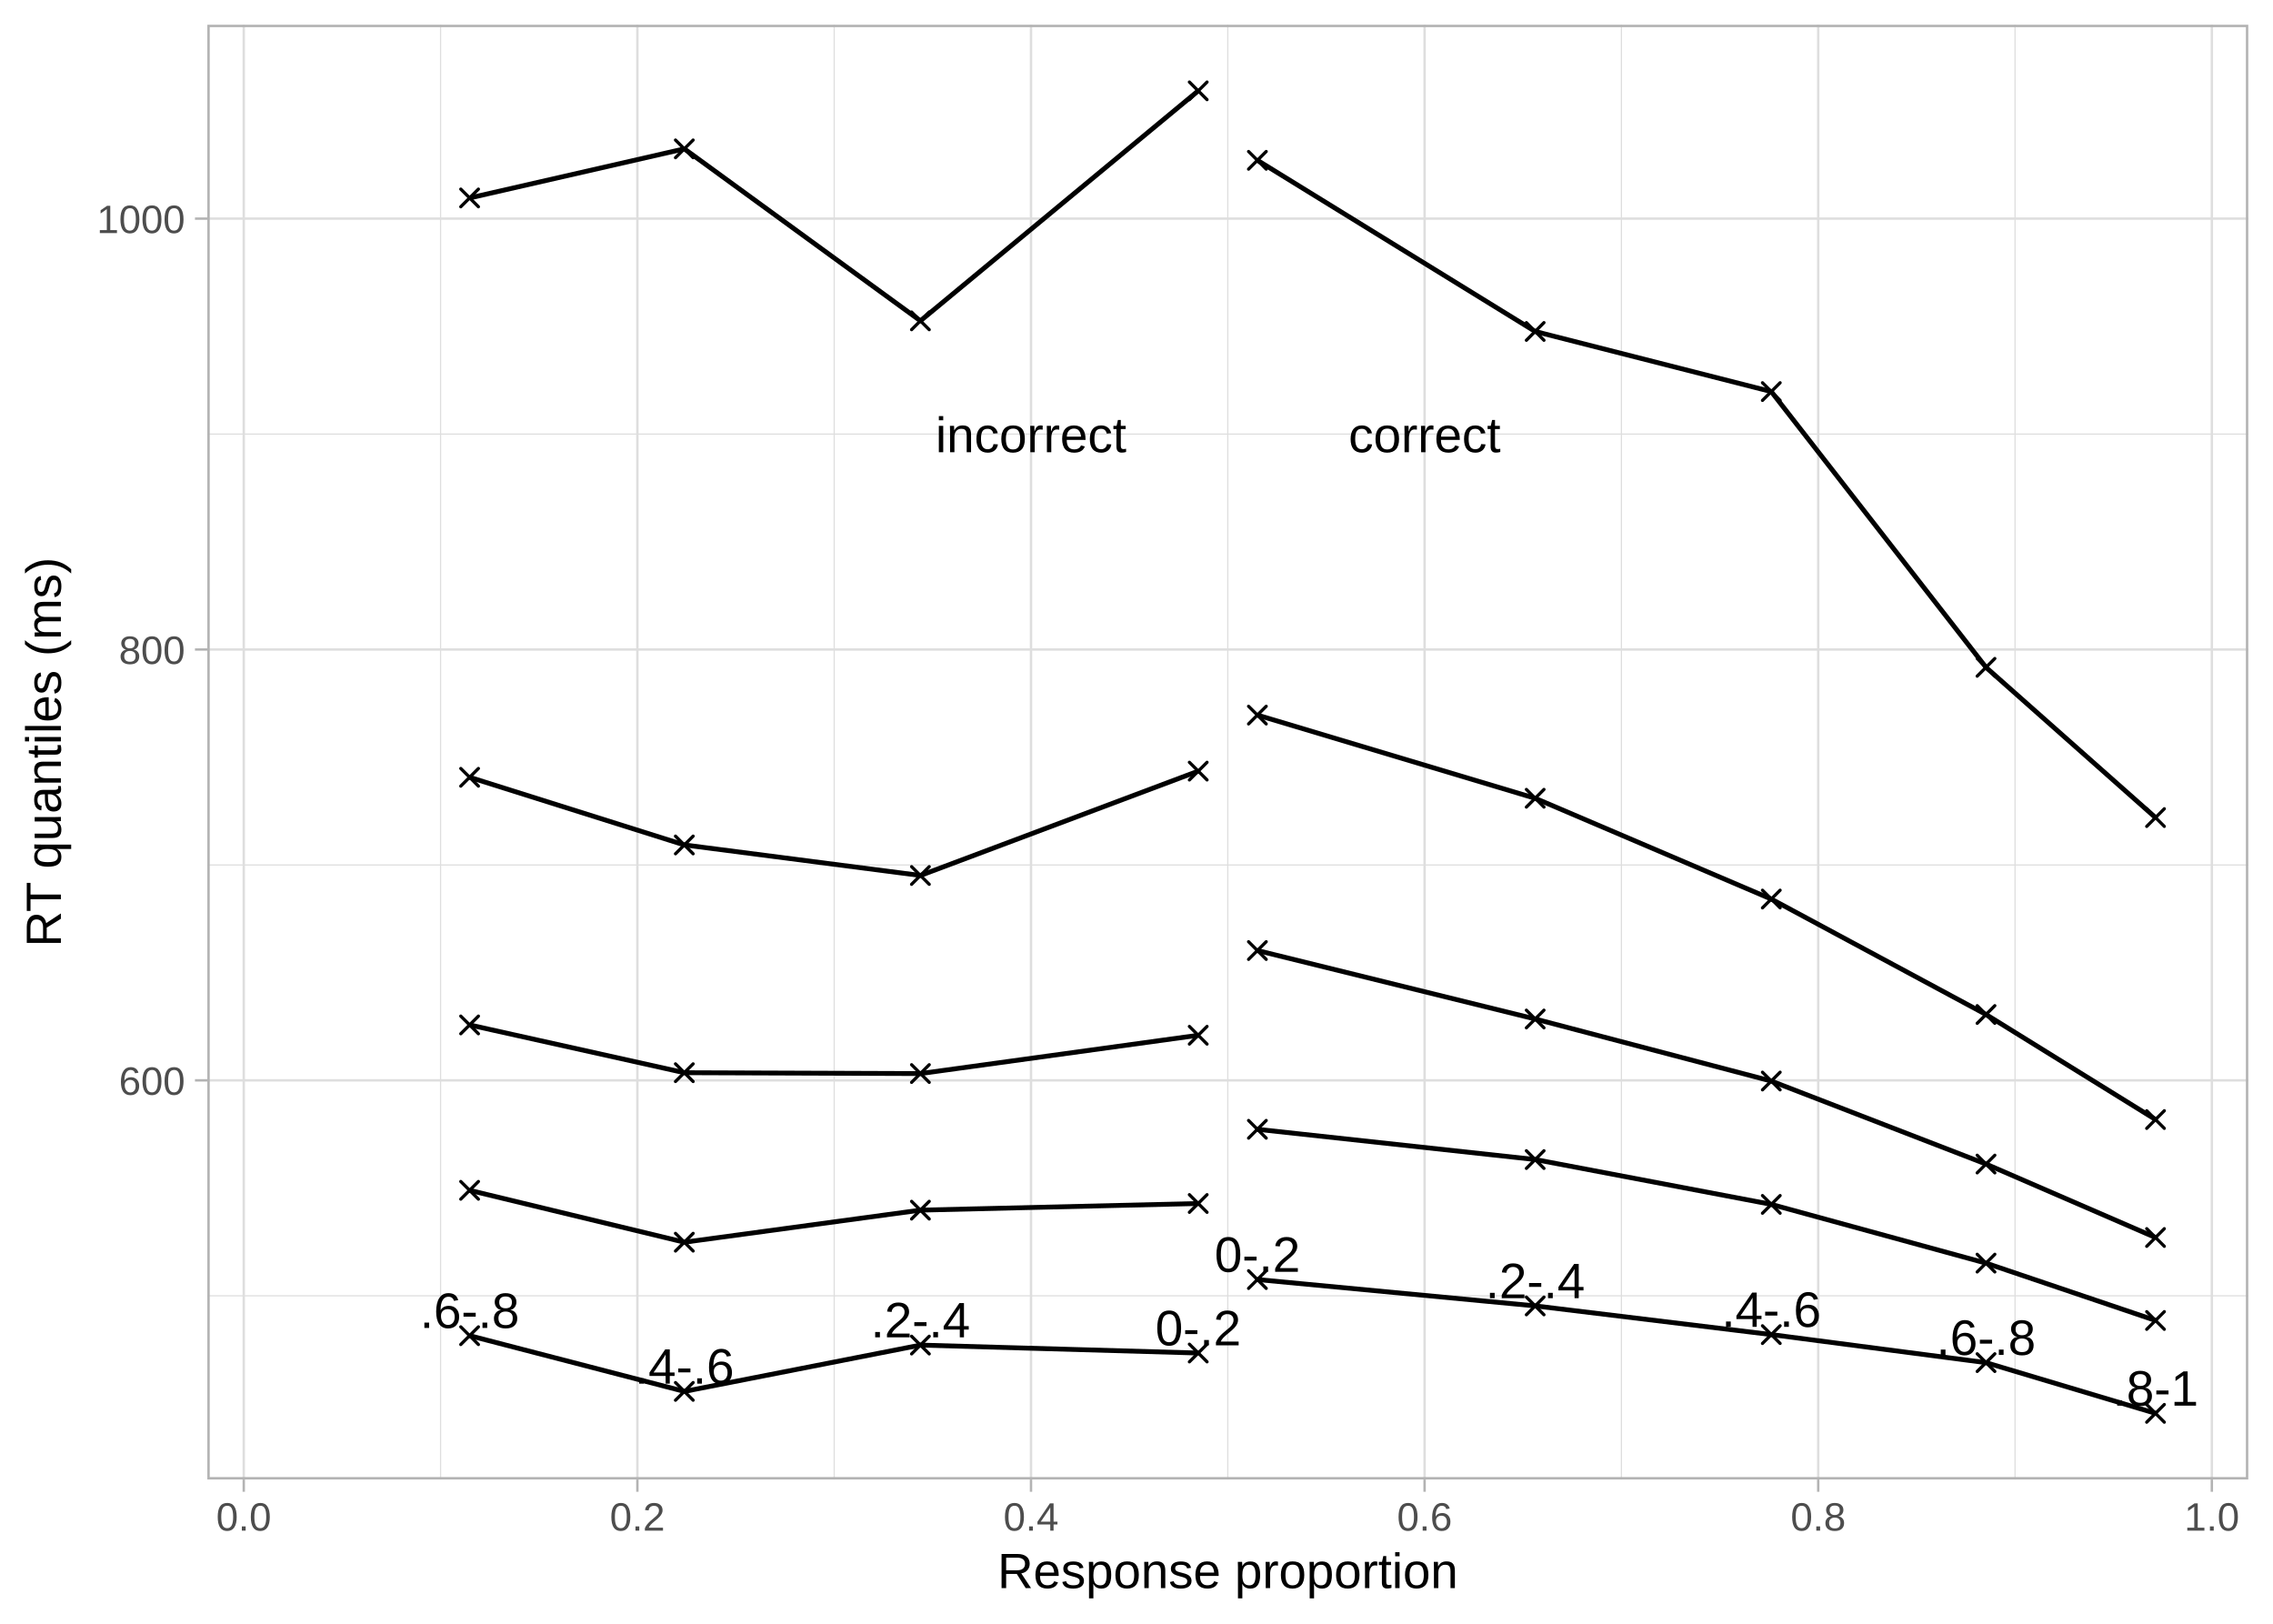
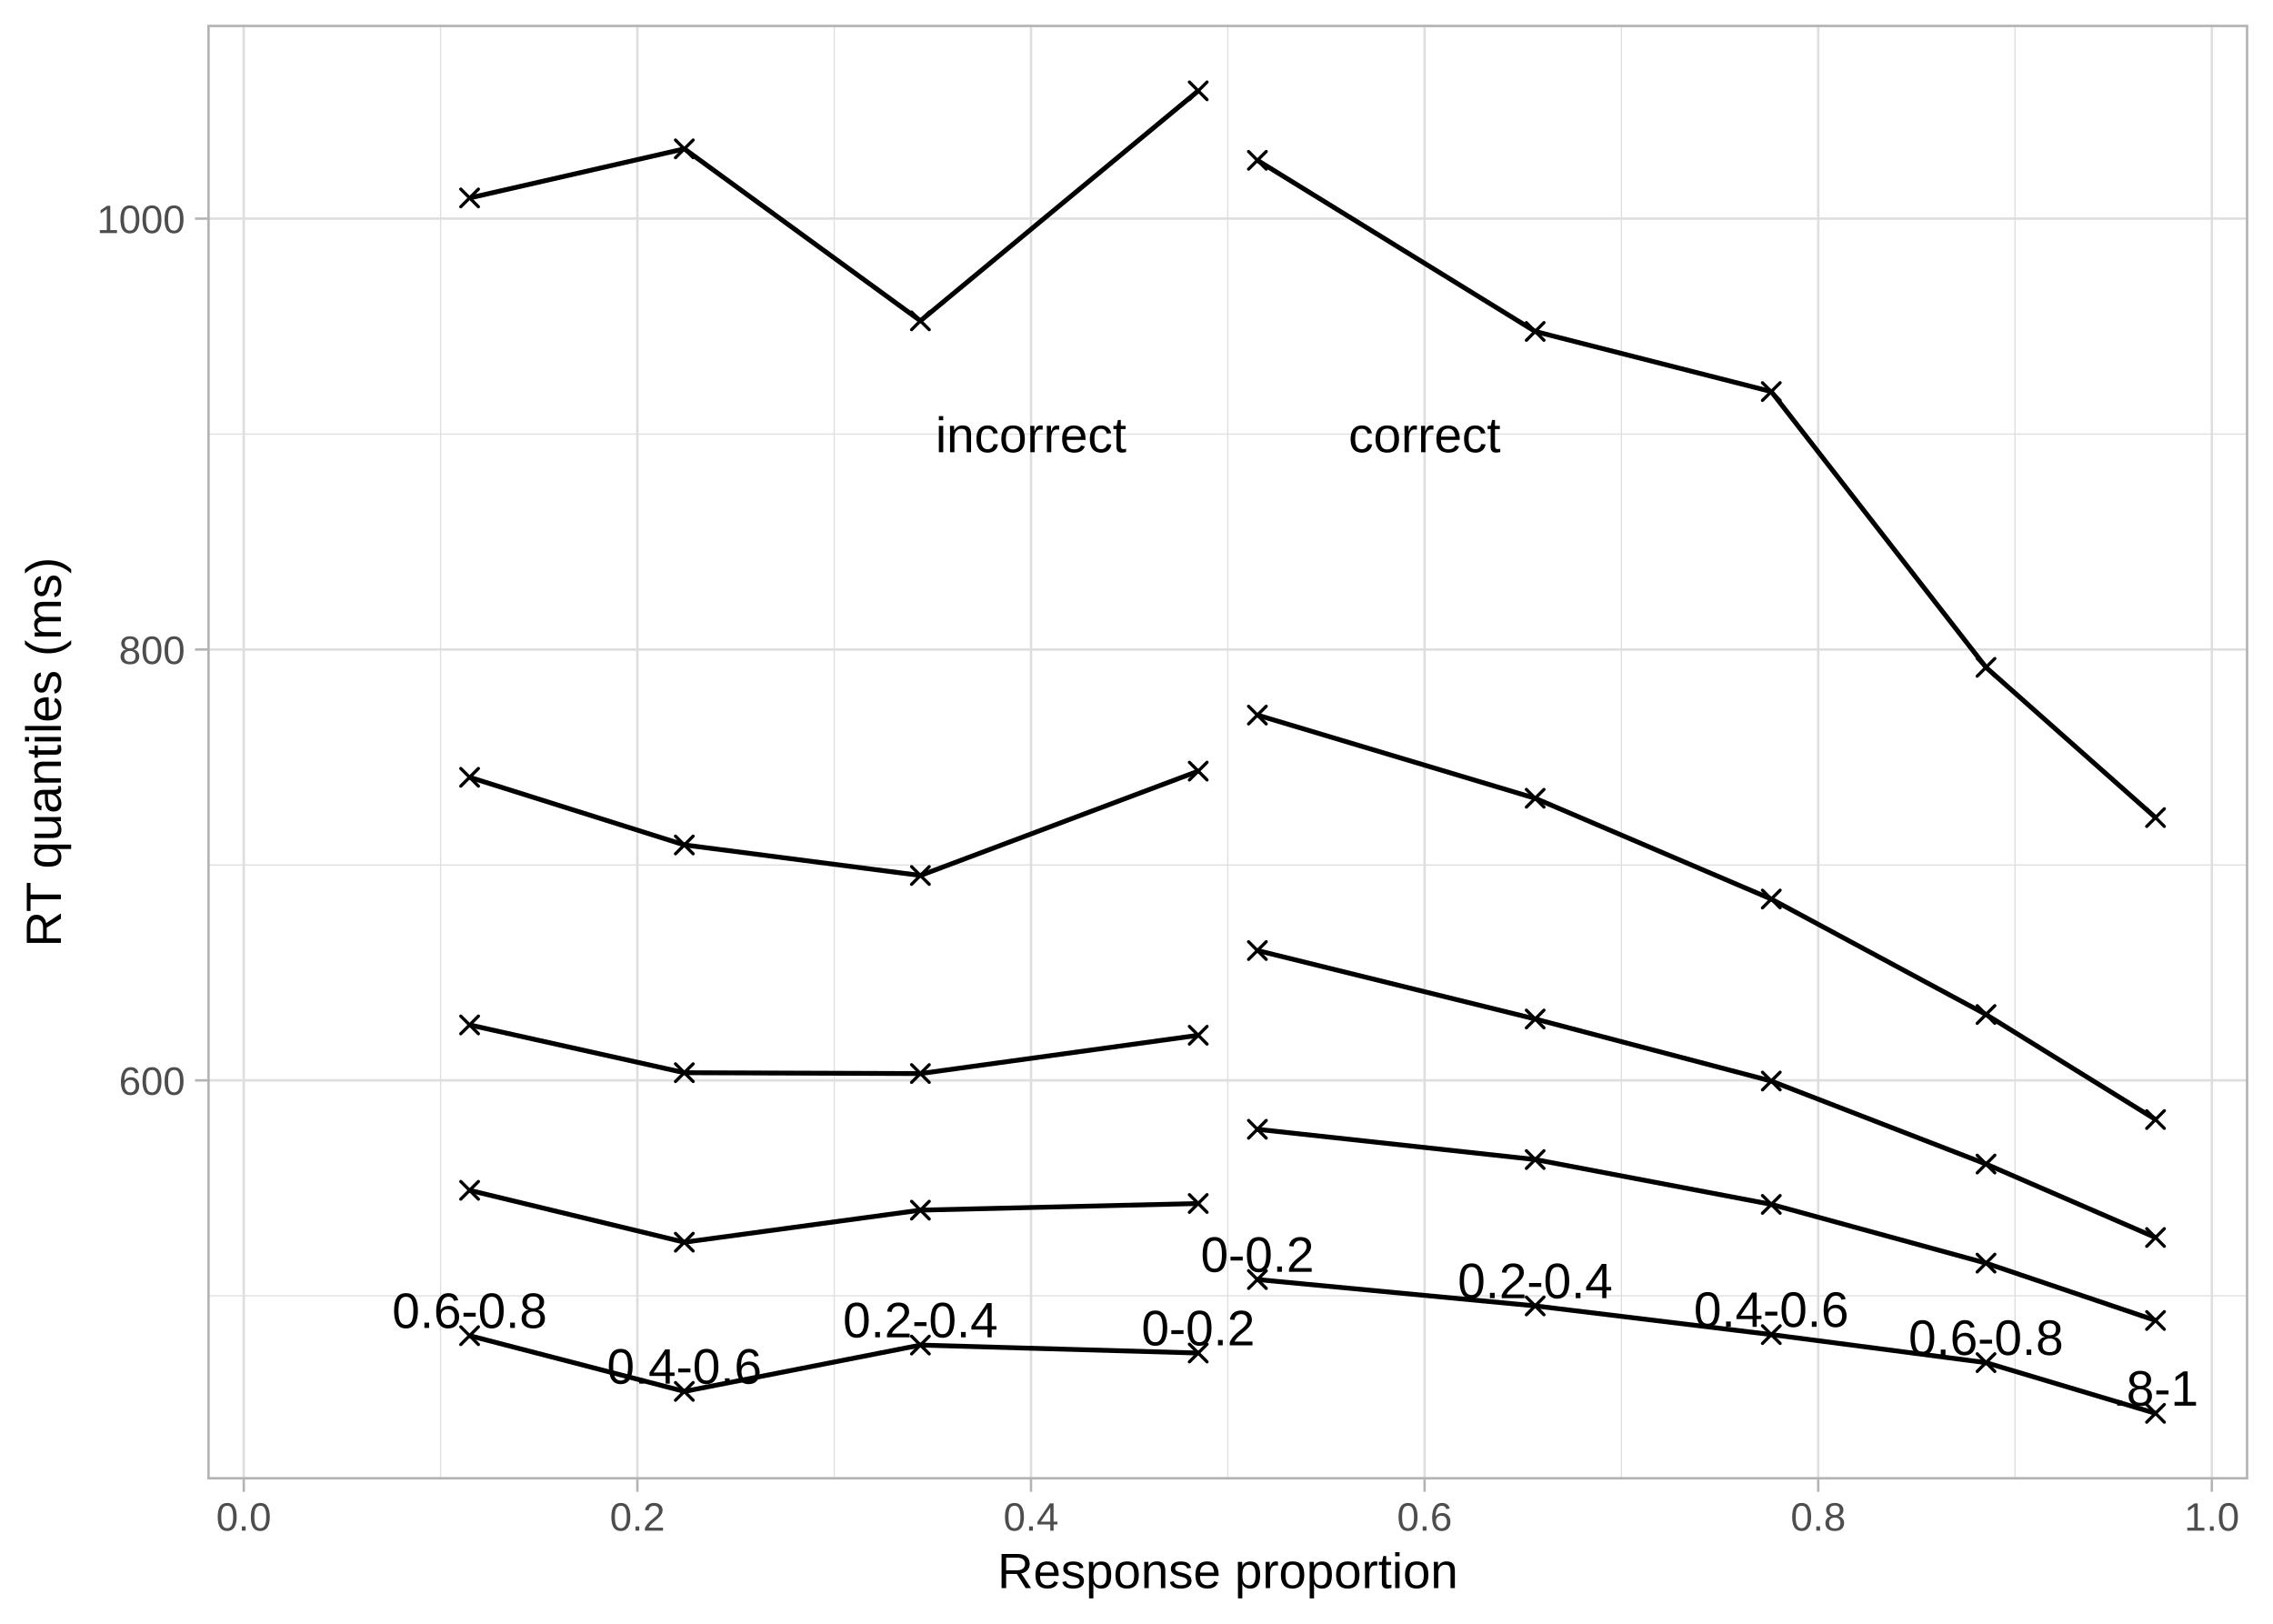
<svg xmlns="http://www.w3.org/2000/svg" class="svglite" width="504.00pt" height="360.00pt" viewBox="0 0 504.00 360.00">
  <defs>
    <style type="text/css">
    .svglite line, .svglite polyline, .svglite polygon, .svglite path, .svglite rect, .svglite circle {
      fill: none;
      stroke: #000000;
      stroke-linecap: round;
      stroke-linejoin: round;
      stroke-miterlimit: 10.00;
    }
    .svglite text {
      white-space: pre;
    }
  </style>
  </defs>
  <rect width="100%" height="100%" style="stroke: none; fill: #FFFFFF;" />
  <defs>
    <clipPath id="cpMC4wMHw1MDQuMDB8MC4wMHwzNjAuMDA=">
      <rect x="0.00" y="0.00" width="504.00" height="360.00" />
    </clipPath>
  </defs>
  <g clip-path="url(#cpMC4wMHw1MDQuMDB8MC4wMHwzNjAuMDA=)">
    <rect x="0.00" y="0.00" width="504.00" height="360.00" style="stroke-width: 1.07; stroke: #FFFFFF; fill: #FFFFFF;" />
  </g>
  <defs>
    <clipPath id="cpNDUuOTd8NDk4LjUyfDUuNDh8MzI4LjAx">
      <rect x="45.97" y="5.48" width="452.55" height="322.53" />
    </clipPath>
  </defs>
  <g clip-path="url(#cpNDUuOTd8NDk4LjUyfDUuNDh8MzI4LjAx)">
    <rect x="45.97" y="5.48" width="452.55" height="322.53" style="stroke-width: 1.07; stroke: none; fill: #FFFFFF;" />
    <polyline points="45.97,287.30 498.52,287.30 " style="stroke-width: 0.27; stroke: #DEDEDE; stroke-linecap: butt;" />
    <polyline points="45.97,191.77 498.52,191.77 " style="stroke-width: 0.27; stroke: #DEDEDE; stroke-linecap: butt;" />
    <polyline points="45.97,96.24 498.52,96.24 " style="stroke-width: 0.27; stroke: #DEDEDE; stroke-linecap: butt;" />
    <polyline points="97.69,328.01 97.69,5.48 " style="stroke-width: 0.27; stroke: #DEDEDE; stroke-linecap: butt;" />
    <polyline points="184.97,328.01 184.97,5.48 " style="stroke-width: 0.27; stroke: #DEDEDE; stroke-linecap: butt;" />
    <polyline points="272.24,328.01 272.24,5.48 " style="stroke-width: 0.27; stroke: #DEDEDE; stroke-linecap: butt;" />
    <polyline points="359.52,328.01 359.52,5.48 " style="stroke-width: 0.27; stroke: #DEDEDE; stroke-linecap: butt;" />
    <polyline points="446.80,328.01 446.80,5.48 " style="stroke-width: 0.27; stroke: #DEDEDE; stroke-linecap: butt;" />
    <polyline points="45.97,239.53 498.52,239.53 " style="stroke-width: 0.53; stroke: #DEDEDE; stroke-linecap: butt;" />
    <polyline points="45.97,144.00 498.52,144.00 " style="stroke-width: 0.53; stroke: #DEDEDE; stroke-linecap: butt;" />
    <polyline points="45.97,48.47 498.52,48.47 " style="stroke-width: 0.53; stroke: #DEDEDE; stroke-linecap: butt;" />
    <polyline points="54.05,328.01 54.05,5.48 " style="stroke-width: 0.53; stroke: #DEDEDE; stroke-linecap: butt;" />
    <polyline points="141.33,328.01 141.33,5.48 " style="stroke-width: 0.53; stroke: #DEDEDE; stroke-linecap: butt;" />
    <polyline points="228.61,328.01 228.61,5.48 " style="stroke-width: 0.53; stroke: #DEDEDE; stroke-linecap: butt;" />
    <polyline points="315.88,328.01 315.88,5.48 " style="stroke-width: 0.53; stroke: #DEDEDE; stroke-linecap: butt;" />
    <polyline points="403.16,328.01 403.16,5.48 " style="stroke-width: 0.53; stroke: #DEDEDE; stroke-linecap: butt;" />
    <polyline points="490.44,328.01 490.44,5.48 " style="stroke-width: 0.53; stroke: #DEDEDE; stroke-linecap: butt;" />
    <line x1="276.85" y1="285.65" x2="280.76" y2="281.74" style="stroke-width: 0.71;" />
    <line x1="276.85" y1="281.74" x2="280.76" y2="285.65" style="stroke-width: 0.71;" />
    <line x1="263.73" y1="301.93" x2="267.64" y2="298.02" style="stroke-width: 0.71;" />
    <line x1="263.73" y1="298.02" x2="267.64" y2="301.93" style="stroke-width: 0.71;" />
    <line x1="276.85" y1="252.33" x2="280.76" y2="248.42" style="stroke-width: 0.71;" />
    <line x1="276.85" y1="248.42" x2="280.76" y2="252.33" style="stroke-width: 0.71;" />
    <line x1="263.73" y1="268.78" x2="267.64" y2="264.87" style="stroke-width: 0.71;" />
    <line x1="263.73" y1="264.87" x2="267.64" y2="268.78" style="stroke-width: 0.71;" />
    <line x1="276.85" y1="212.70" x2="280.76" y2="208.79" style="stroke-width: 0.71;" />
    <line x1="276.85" y1="208.79" x2="280.76" y2="212.70" style="stroke-width: 0.71;" />
    <line x1="263.73" y1="231.48" x2="267.64" y2="227.57" style="stroke-width: 0.71;" />
    <line x1="263.73" y1="227.57" x2="267.64" y2="231.48" style="stroke-width: 0.71;" />
    <line x1="276.85" y1="160.50" x2="280.76" y2="156.59" style="stroke-width: 0.71;" />
    <line x1="276.85" y1="156.59" x2="280.76" y2="160.50" style="stroke-width: 0.71;" />
    <line x1="263.73" y1="172.92" x2="267.64" y2="169.01" style="stroke-width: 0.71;" />
    <line x1="263.73" y1="169.01" x2="267.64" y2="172.92" style="stroke-width: 0.71;" />
    <line x1="276.85" y1="37.50" x2="280.76" y2="33.59" style="stroke-width: 0.71;" />
    <line x1="276.85" y1="33.59" x2="280.76" y2="37.50" style="stroke-width: 0.71;" />
    <line x1="263.73" y1="22.09" x2="267.64" y2="18.19" style="stroke-width: 0.71;" />
    <line x1="263.73" y1="18.19" x2="267.64" y2="22.09" style="stroke-width: 0.71;" />
    <line x1="338.45" y1="291.49" x2="342.35" y2="287.58" style="stroke-width: 0.71;" />
    <line x1="338.45" y1="287.58" x2="342.35" y2="291.49" style="stroke-width: 0.71;" />
    <line x1="202.13" y1="300.17" x2="206.04" y2="296.26" style="stroke-width: 0.71;" />
    <line x1="202.13" y1="296.26" x2="206.04" y2="300.17" style="stroke-width: 0.71;" />
    <line x1="338.45" y1="259.04" x2="342.35" y2="255.13" style="stroke-width: 0.71;" />
    <line x1="338.45" y1="255.13" x2="342.35" y2="259.04" style="stroke-width: 0.71;" />
    <line x1="202.13" y1="270.26" x2="206.04" y2="266.35" style="stroke-width: 0.71;" />
    <line x1="202.13" y1="266.35" x2="206.04" y2="270.26" style="stroke-width: 0.71;" />
    <line x1="338.45" y1="227.88" x2="342.35" y2="223.97" style="stroke-width: 0.71;" />
    <line x1="338.45" y1="223.97" x2="342.35" y2="227.88" style="stroke-width: 0.71;" />
    <line x1="202.13" y1="239.97" x2="206.04" y2="236.06" style="stroke-width: 0.71;" />
    <line x1="202.13" y1="236.06" x2="206.04" y2="239.97" style="stroke-width: 0.71;" />
    <line x1="338.45" y1="178.94" x2="342.35" y2="175.03" style="stroke-width: 0.71;" />
    <line x1="338.45" y1="175.03" x2="342.35" y2="178.94" style="stroke-width: 0.71;" />
    <line x1="202.13" y1="196.06" x2="206.04" y2="192.15" style="stroke-width: 0.71;" />
    <line x1="202.13" y1="192.15" x2="206.04" y2="196.06" style="stroke-width: 0.71;" />
    <line x1="338.45" y1="75.44" x2="342.35" y2="71.53" style="stroke-width: 0.71;" />
    <line x1="338.45" y1="71.53" x2="342.35" y2="75.44" style="stroke-width: 0.71;" />
    <line x1="202.13" y1="73.09" x2="206.04" y2="69.18" style="stroke-width: 0.71;" />
    <line x1="202.13" y1="69.18" x2="206.04" y2="73.09" style="stroke-width: 0.71;" />
    <line x1="390.80" y1="297.85" x2="394.71" y2="293.94" style="stroke-width: 0.71;" />
    <line x1="390.80" y1="293.94" x2="394.71" y2="297.85" style="stroke-width: 0.71;" />
    <line x1="149.78" y1="310.44" x2="153.69" y2="306.53" style="stroke-width: 0.71;" />
    <line x1="149.78" y1="306.53" x2="153.69" y2="310.44" style="stroke-width: 0.71;" />
    <line x1="390.80" y1="268.98" x2="394.71" y2="265.07" style="stroke-width: 0.71;" />
    <line x1="390.80" y1="265.07" x2="394.71" y2="268.98" style="stroke-width: 0.71;" />
    <line x1="149.78" y1="277.36" x2="153.69" y2="273.45" style="stroke-width: 0.71;" />
    <line x1="149.78" y1="273.45" x2="153.69" y2="277.36" style="stroke-width: 0.71;" />
    <line x1="390.80" y1="241.63" x2="394.71" y2="237.72" style="stroke-width: 0.71;" />
    <line x1="390.80" y1="237.72" x2="394.71" y2="241.63" style="stroke-width: 0.71;" />
    <line x1="149.78" y1="239.78" x2="153.69" y2="235.87" style="stroke-width: 0.71;" />
    <line x1="149.78" y1="235.87" x2="153.69" y2="239.78" style="stroke-width: 0.71;" />
    <line x1="390.80" y1="201.28" x2="394.71" y2="197.37" style="stroke-width: 0.71;" />
    <line x1="390.80" y1="197.37" x2="394.71" y2="201.28" style="stroke-width: 0.71;" />
    <line x1="149.78" y1="189.29" x2="153.69" y2="185.38" style="stroke-width: 0.71;" />
    <line x1="149.78" y1="185.38" x2="153.69" y2="189.29" style="stroke-width: 0.71;" />
    <line x1="390.80" y1="88.77" x2="394.71" y2="84.86" style="stroke-width: 0.71;" />
    <line x1="390.80" y1="84.86" x2="394.71" y2="88.77" style="stroke-width: 0.71;" />
    <line x1="149.78" y1="34.96" x2="153.69" y2="31.05" style="stroke-width: 0.71;" />
    <line x1="149.78" y1="31.05" x2="153.69" y2="34.96" style="stroke-width: 0.71;" />
    <line x1="438.41" y1="304.06" x2="442.32" y2="300.15" style="stroke-width: 0.71;" />
    <line x1="438.41" y1="300.15" x2="442.32" y2="304.06" style="stroke-width: 0.71;" />
    <line x1="102.17" y1="298.09" x2="106.08" y2="294.18" style="stroke-width: 0.71;" />
    <line x1="102.17" y1="294.18" x2="106.08" y2="298.09" style="stroke-width: 0.71;" />
    <line x1="438.41" y1="282.00" x2="442.32" y2="278.09" style="stroke-width: 0.71;" />
    <line x1="438.41" y1="278.09" x2="442.32" y2="282.00" style="stroke-width: 0.71;" />
    <line x1="102.17" y1="265.86" x2="106.08" y2="261.95" style="stroke-width: 0.71;" />
    <line x1="102.17" y1="261.95" x2="106.08" y2="265.86" style="stroke-width: 0.71;" />
    <line x1="438.41" y1="260.03" x2="442.32" y2="256.13" style="stroke-width: 0.71;" />
    <line x1="438.41" y1="256.13" x2="442.32" y2="260.03" style="stroke-width: 0.71;" />
    <line x1="102.17" y1="229.19" x2="106.08" y2="225.28" style="stroke-width: 0.71;" />
    <line x1="102.17" y1="225.28" x2="106.08" y2="229.19" style="stroke-width: 0.71;" />
    <line x1="438.41" y1="226.88" x2="442.32" y2="222.97" style="stroke-width: 0.71;" />
    <line x1="438.41" y1="222.97" x2="442.32" y2="226.88" style="stroke-width: 0.71;" />
    <line x1="102.17" y1="174.29" x2="106.08" y2="170.38" style="stroke-width: 0.71;" />
    <line x1="102.17" y1="170.38" x2="106.08" y2="174.29" style="stroke-width: 0.71;" />
    <line x1="438.41" y1="149.91" x2="442.32" y2="146.00" style="stroke-width: 0.71;" />
    <line x1="438.41" y1="146.00" x2="442.32" y2="149.91" style="stroke-width: 0.71;" />
    <line x1="102.17" y1="45.84" x2="106.08" y2="41.93" style="stroke-width: 0.71;" />
    <line x1="102.17" y1="41.93" x2="106.08" y2="45.84" style="stroke-width: 0.71;" />
    <line x1="476.00" y1="315.31" x2="479.90" y2="311.40" style="stroke-width: 0.71;" />
    <line x1="476.00" y1="311.40" x2="479.90" y2="315.31" style="stroke-width: 0.71;" />
    <line x1="476.00" y1="294.72" x2="479.90" y2="290.81" style="stroke-width: 0.71;" />
    <line x1="476.00" y1="290.81" x2="479.90" y2="294.72" style="stroke-width: 0.71;" />
    <line x1="476.00" y1="276.32" x2="479.90" y2="272.41" style="stroke-width: 0.71;" />
    <line x1="476.00" y1="272.41" x2="479.90" y2="276.32" style="stroke-width: 0.71;" />
    <line x1="476.00" y1="250.17" x2="479.90" y2="246.26" style="stroke-width: 0.71;" />
    <line x1="476.00" y1="246.26" x2="479.90" y2="250.17" style="stroke-width: 0.71;" />
    <line x1="476.00" y1="183.22" x2="479.90" y2="179.31" style="stroke-width: 0.71;" />
    <line x1="476.00" y1="179.31" x2="479.90" y2="183.22" style="stroke-width: 0.71;" />
-     <text x="278.81" y="281.98" text-anchor="middle" style="font-size: 11.04px; font-family: &quot;Arimo&quot;;" textLength="21.53px" lengthAdjust="spacingAndGlyphs">0-.2</text>
-     <text x="265.68" y="298.27" text-anchor="middle" style="font-size: 11.04px; font-family: &quot;Arimo&quot;;" textLength="21.53px" lengthAdjust="spacingAndGlyphs">0-.2</text>
-     <text x="340.40" y="287.82" text-anchor="middle" style="font-size: 11.04px; font-family: &quot;Arimo&quot;;" textLength="25.03px" lengthAdjust="spacingAndGlyphs">.2-.4</text>
-     <text x="204.09" y="296.50" text-anchor="middle" style="font-size: 11.04px; font-family: &quot;Arimo&quot;;" textLength="25.03px" lengthAdjust="spacingAndGlyphs">.2-.4</text>
-     <text x="392.75" y="294.18" text-anchor="middle" style="font-size: 11.04px; font-family: &quot;Arimo&quot;;" textLength="25.03px" lengthAdjust="spacingAndGlyphs">.4-.6</text>
-     <text x="151.74" y="306.77" text-anchor="middle" style="font-size: 11.04px; font-family: &quot;Arimo&quot;;" textLength="25.03px" lengthAdjust="spacingAndGlyphs">.4-.6</text>
-     <text x="440.36" y="300.40" text-anchor="middle" style="font-size: 11.04px; font-family: &quot;Arimo&quot;;" textLength="25.03px" lengthAdjust="spacingAndGlyphs">.6-.8</text>
-     <text x="104.13" y="294.42" text-anchor="middle" style="font-size: 11.04px; font-family: &quot;Arimo&quot;;" textLength="25.03px" lengthAdjust="spacingAndGlyphs">.6-.8</text>
+     <text x="278.81" y="281.98" text-anchor="middle" style="font-size: 11.04px; font-family: &quot;Arimo&quot;;" textLength="28.55px" lengthAdjust="spacingAndGlyphs">0-0.2</text>
+     <text x="265.68" y="298.27" text-anchor="middle" style="font-size: 11.04px; font-family: &quot;Arimo&quot;;" textLength="28.55px" lengthAdjust="spacingAndGlyphs">0-0.2</text>
+     <text x="340.40" y="287.82" text-anchor="middle" style="font-size: 11.04px; font-family: &quot;Arimo&quot;;" textLength="39.07px" lengthAdjust="spacingAndGlyphs">0.2-0.4</text>
+     <text x="204.09" y="296.50" text-anchor="middle" style="font-size: 11.04px; font-family: &quot;Arimo&quot;;" textLength="39.07px" lengthAdjust="spacingAndGlyphs">0.2-0.4</text>
+     <text x="392.75" y="294.18" text-anchor="middle" style="font-size: 11.04px; font-family: &quot;Arimo&quot;;" textLength="39.07px" lengthAdjust="spacingAndGlyphs">0.4-0.6</text>
+     <text x="151.74" y="306.77" text-anchor="middle" style="font-size: 11.04px; font-family: &quot;Arimo&quot;;" textLength="39.07px" lengthAdjust="spacingAndGlyphs">0.4-0.6</text>
+     <text x="440.36" y="300.40" text-anchor="middle" style="font-size: 11.04px; font-family: &quot;Arimo&quot;;" textLength="39.07px" lengthAdjust="spacingAndGlyphs">0.6-0.8</text>
+     <text x="104.13" y="294.42" text-anchor="middle" style="font-size: 11.04px; font-family: &quot;Arimo&quot;;" textLength="39.07px" lengthAdjust="spacingAndGlyphs">0.6-0.8</text>
    <text x="477.95" y="311.64" text-anchor="middle" style="font-size: 11.04px; font-family: &quot;Arimo&quot;;" textLength="21.53px" lengthAdjust="spacingAndGlyphs">.8-1</text>
    <polyline points="278.81,283.69 340.40,289.53 392.75,295.89 440.36,302.11 477.95,313.35 " style="stroke-width: 1.07; stroke-linecap: butt;" />
    <polyline points="278.81,250.38 340.40,257.08 392.75,267.02 440.36,280.05 477.95,292.76 " style="stroke-width: 1.07; stroke-linecap: butt;" />
    <polyline points="278.81,210.74 340.40,225.92 392.75,239.68 440.36,258.08 477.95,274.37 " style="stroke-width: 1.07; stroke-linecap: butt;" />
    <polyline points="278.81,158.54 340.40,176.99 392.75,199.33 440.36,224.92 477.95,248.21 " style="stroke-width: 1.07; stroke-linecap: butt;" />
    <polyline points="278.81,35.54 340.40,73.49 392.75,86.82 440.36,147.96 477.95,181.27 " style="stroke-width: 1.07; stroke-linecap: butt;" />
    <polyline points="104.13,296.13 151.74,308.49 204.09,298.22 265.68,299.98 " style="stroke-width: 1.07; stroke-linecap: butt;" />
    <polyline points="104.13,263.91 151.74,275.41 204.09,268.30 265.68,266.83 " style="stroke-width: 1.07; stroke-linecap: butt;" />
    <polyline points="104.13,227.24 151.74,237.83 204.09,238.02 265.68,229.53 " style="stroke-width: 1.07; stroke-linecap: butt;" />
    <polyline points="104.13,172.33 151.74,187.33 204.09,194.10 265.68,170.97 " style="stroke-width: 1.07; stroke-linecap: butt;" />
    <polyline points="104.13,43.89 151.74,33.00 204.09,71.13 265.68,20.14 " style="stroke-width: 1.07; stroke-linecap: butt;" />
    <text x="228.61" y="100.26" text-anchor="middle" style="font-size: 11.04px; font-family: &quot;Arimo&quot;;" textLength="48.68px" lengthAdjust="spacingAndGlyphs">incorrect</text>
    <text x="315.88" y="100.26" text-anchor="middle" style="font-size: 11.04px; font-family: &quot;Arimo&quot;;" textLength="38.62px" lengthAdjust="spacingAndGlyphs">correct</text>
    <rect x="45.97" y="5.48" width="452.55" height="322.53" style="stroke-width: 1.07; stroke: #B3B3B3;" />
  </g>
  <g clip-path="url(#cpMC4wMHw1MDQuMDB8MC4wMHwzNjAuMDA=)">
    <text x="41.04" y="242.74" text-anchor="end" style="font-size: 8.80px;fill: #4D4D4D; font-family: &quot;Arimo&quot;;" textLength="16.78px" lengthAdjust="spacingAndGlyphs">600</text>
    <text x="41.04" y="147.21" text-anchor="end" style="font-size: 8.80px;fill: #4D4D4D; font-family: &quot;Arimo&quot;;" textLength="16.78px" lengthAdjust="spacingAndGlyphs">800</text>
    <text x="41.04" y="51.68" text-anchor="end" style="font-size: 8.80px;fill: #4D4D4D; font-family: &quot;Arimo&quot;;" textLength="22.38px" lengthAdjust="spacingAndGlyphs">1000</text>
    <polyline points="43.23,239.53 45.97,239.53 " style="stroke-width: 0.53; stroke: #B3B3B3; stroke-linecap: butt;" />
    <polyline points="43.23,144.00 45.97,144.00 " style="stroke-width: 0.53; stroke: #B3B3B3; stroke-linecap: butt;" />
    <polyline points="43.23,48.47 45.97,48.47 " style="stroke-width: 0.53; stroke: #B3B3B3; stroke-linecap: butt;" />
    <polyline points="54.05,330.75 54.05,328.01 " style="stroke-width: 0.53; stroke: #B3B3B3; stroke-linecap: butt;" />
    <polyline points="141.33,330.75 141.33,328.01 " style="stroke-width: 0.53; stroke: #B3B3B3; stroke-linecap: butt;" />
    <polyline points="228.61,330.75 228.61,328.01 " style="stroke-width: 0.53; stroke: #B3B3B3; stroke-linecap: butt;" />
    <polyline points="315.88,330.75 315.88,328.01 " style="stroke-width: 0.53; stroke: #B3B3B3; stroke-linecap: butt;" />
    <polyline points="403.16,330.75 403.16,328.01 " style="stroke-width: 0.53; stroke: #B3B3B3; stroke-linecap: butt;" />
    <polyline points="490.44,330.75 490.44,328.01 " style="stroke-width: 0.53; stroke: #B3B3B3; stroke-linecap: butt;" />
    <text x="54.05" y="339.36" text-anchor="middle" style="font-size: 8.80px;fill: #4D4D4D; font-family: &quot;Arimo&quot;;" textLength="13.98px" lengthAdjust="spacingAndGlyphs">0.0</text>
    <text x="141.33" y="339.36" text-anchor="middle" style="font-size: 8.80px;fill: #4D4D4D; font-family: &quot;Arimo&quot;;" textLength="13.98px" lengthAdjust="spacingAndGlyphs">0.2</text>
    <text x="228.61" y="339.36" text-anchor="middle" style="font-size: 8.80px;fill: #4D4D4D; font-family: &quot;Arimo&quot;;" textLength="13.98px" lengthAdjust="spacingAndGlyphs">0.4</text>
    <text x="315.88" y="339.36" text-anchor="middle" style="font-size: 8.80px;fill: #4D4D4D; font-family: &quot;Arimo&quot;;" textLength="13.98px" lengthAdjust="spacingAndGlyphs">0.6</text>
    <text x="403.16" y="339.36" text-anchor="middle" style="font-size: 8.80px;fill: #4D4D4D; font-family: &quot;Arimo&quot;;" textLength="13.98px" lengthAdjust="spacingAndGlyphs">0.8</text>
    <text x="490.44" y="339.36" text-anchor="middle" style="font-size: 8.80px;fill: #4D4D4D; font-family: &quot;Arimo&quot;;" textLength="13.98px" lengthAdjust="spacingAndGlyphs">1.0</text>
    <text x="272.24" y="352.10" text-anchor="middle" style="font-size: 11.00px; font-family: &quot;Arimo&quot;;" textLength="113.64px" lengthAdjust="spacingAndGlyphs">Response proportion</text>
    <text transform="translate(13.50,166.75) rotate(-90)" text-anchor="middle" style="font-size: 11.00px; font-family: &quot;Arimo&quot;;" textLength="96.18px" lengthAdjust="spacingAndGlyphs">RT quantiles (ms)</text>
  </g>
</svg>
